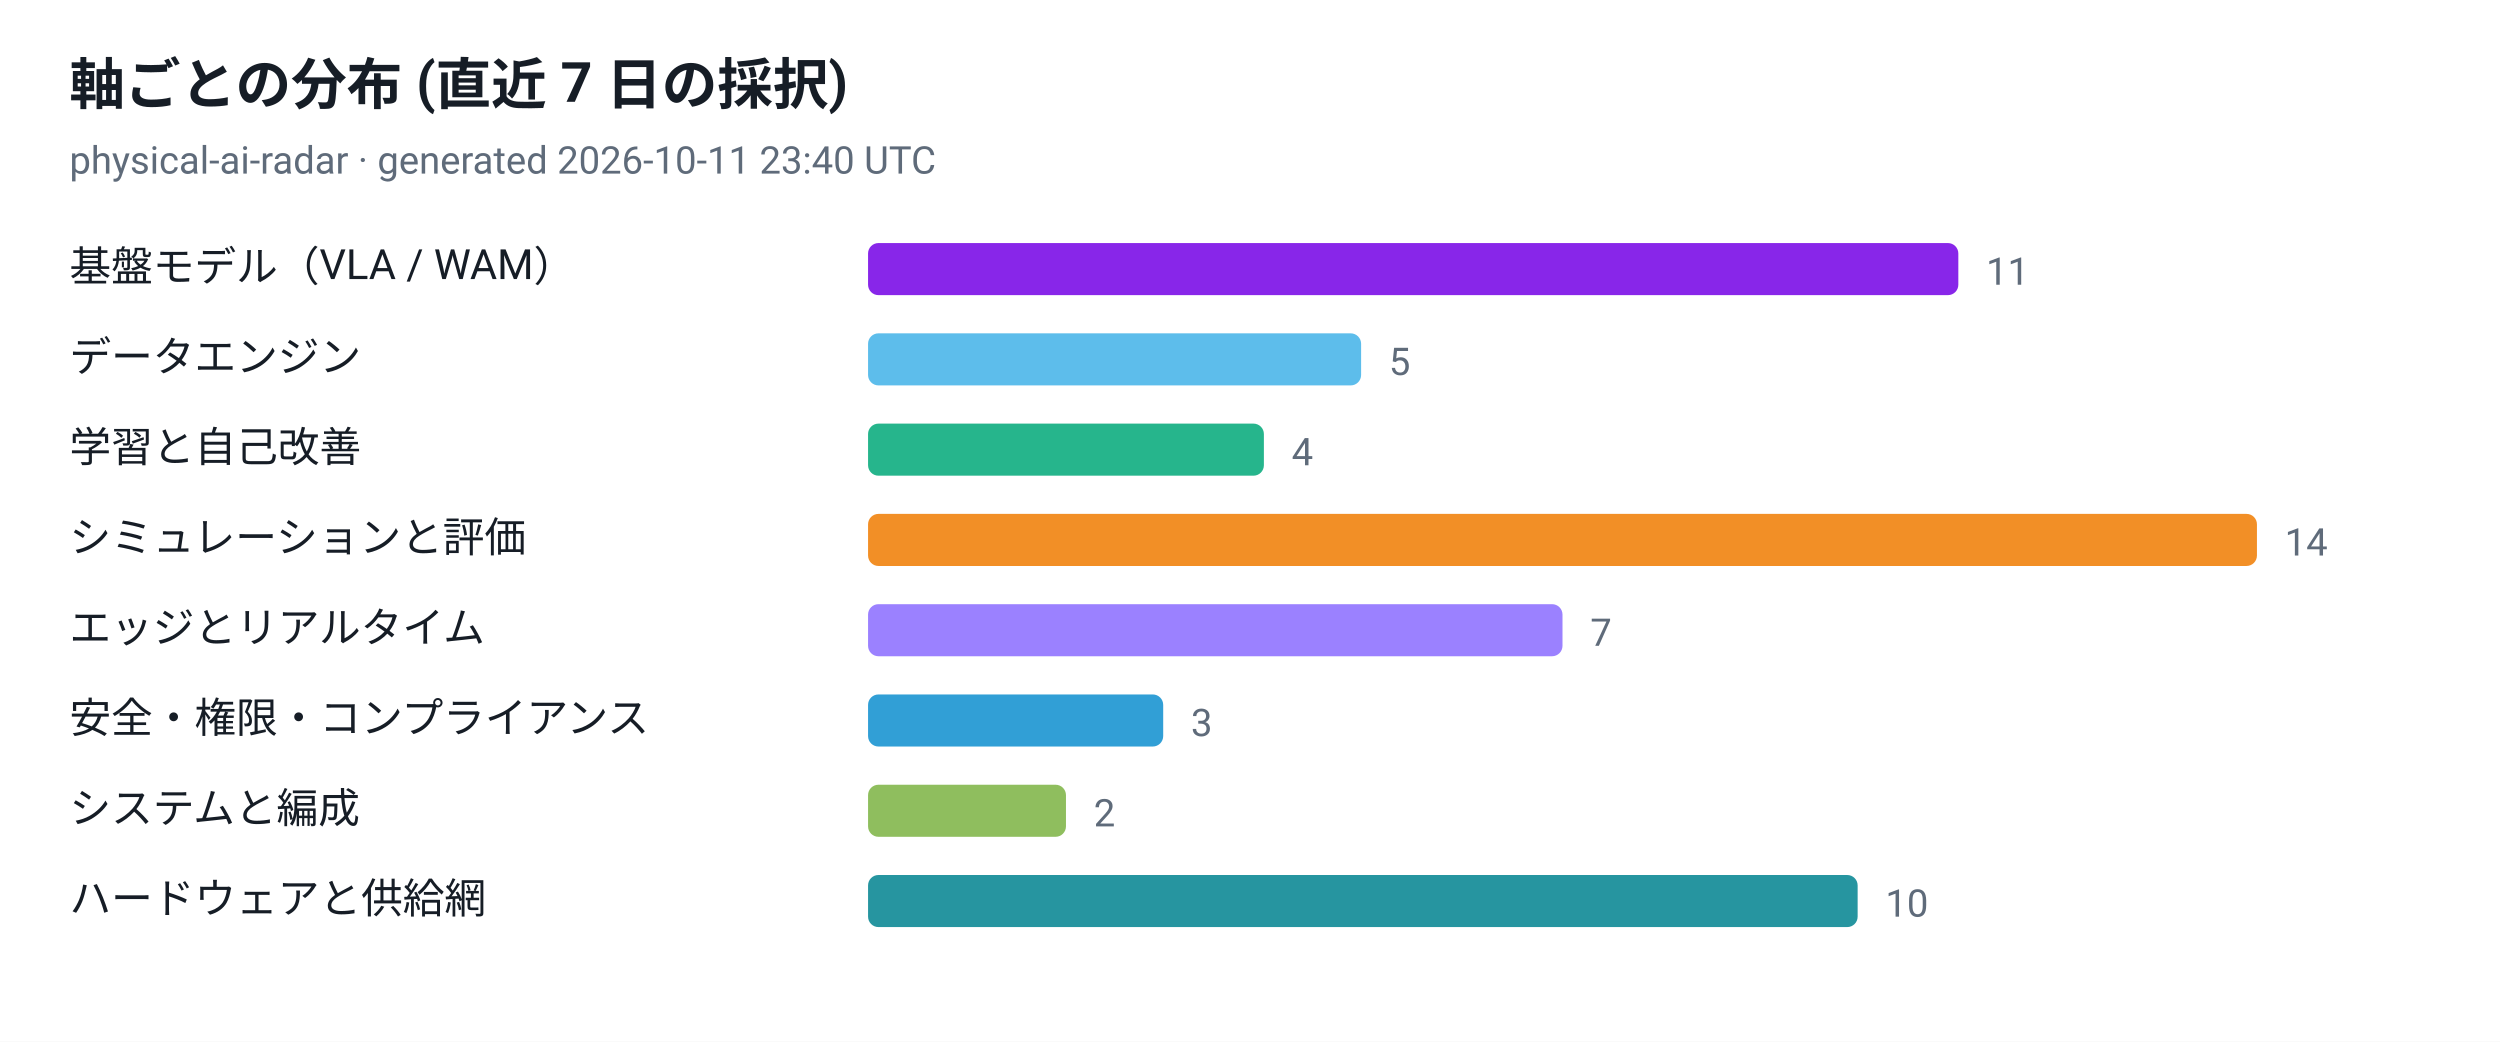
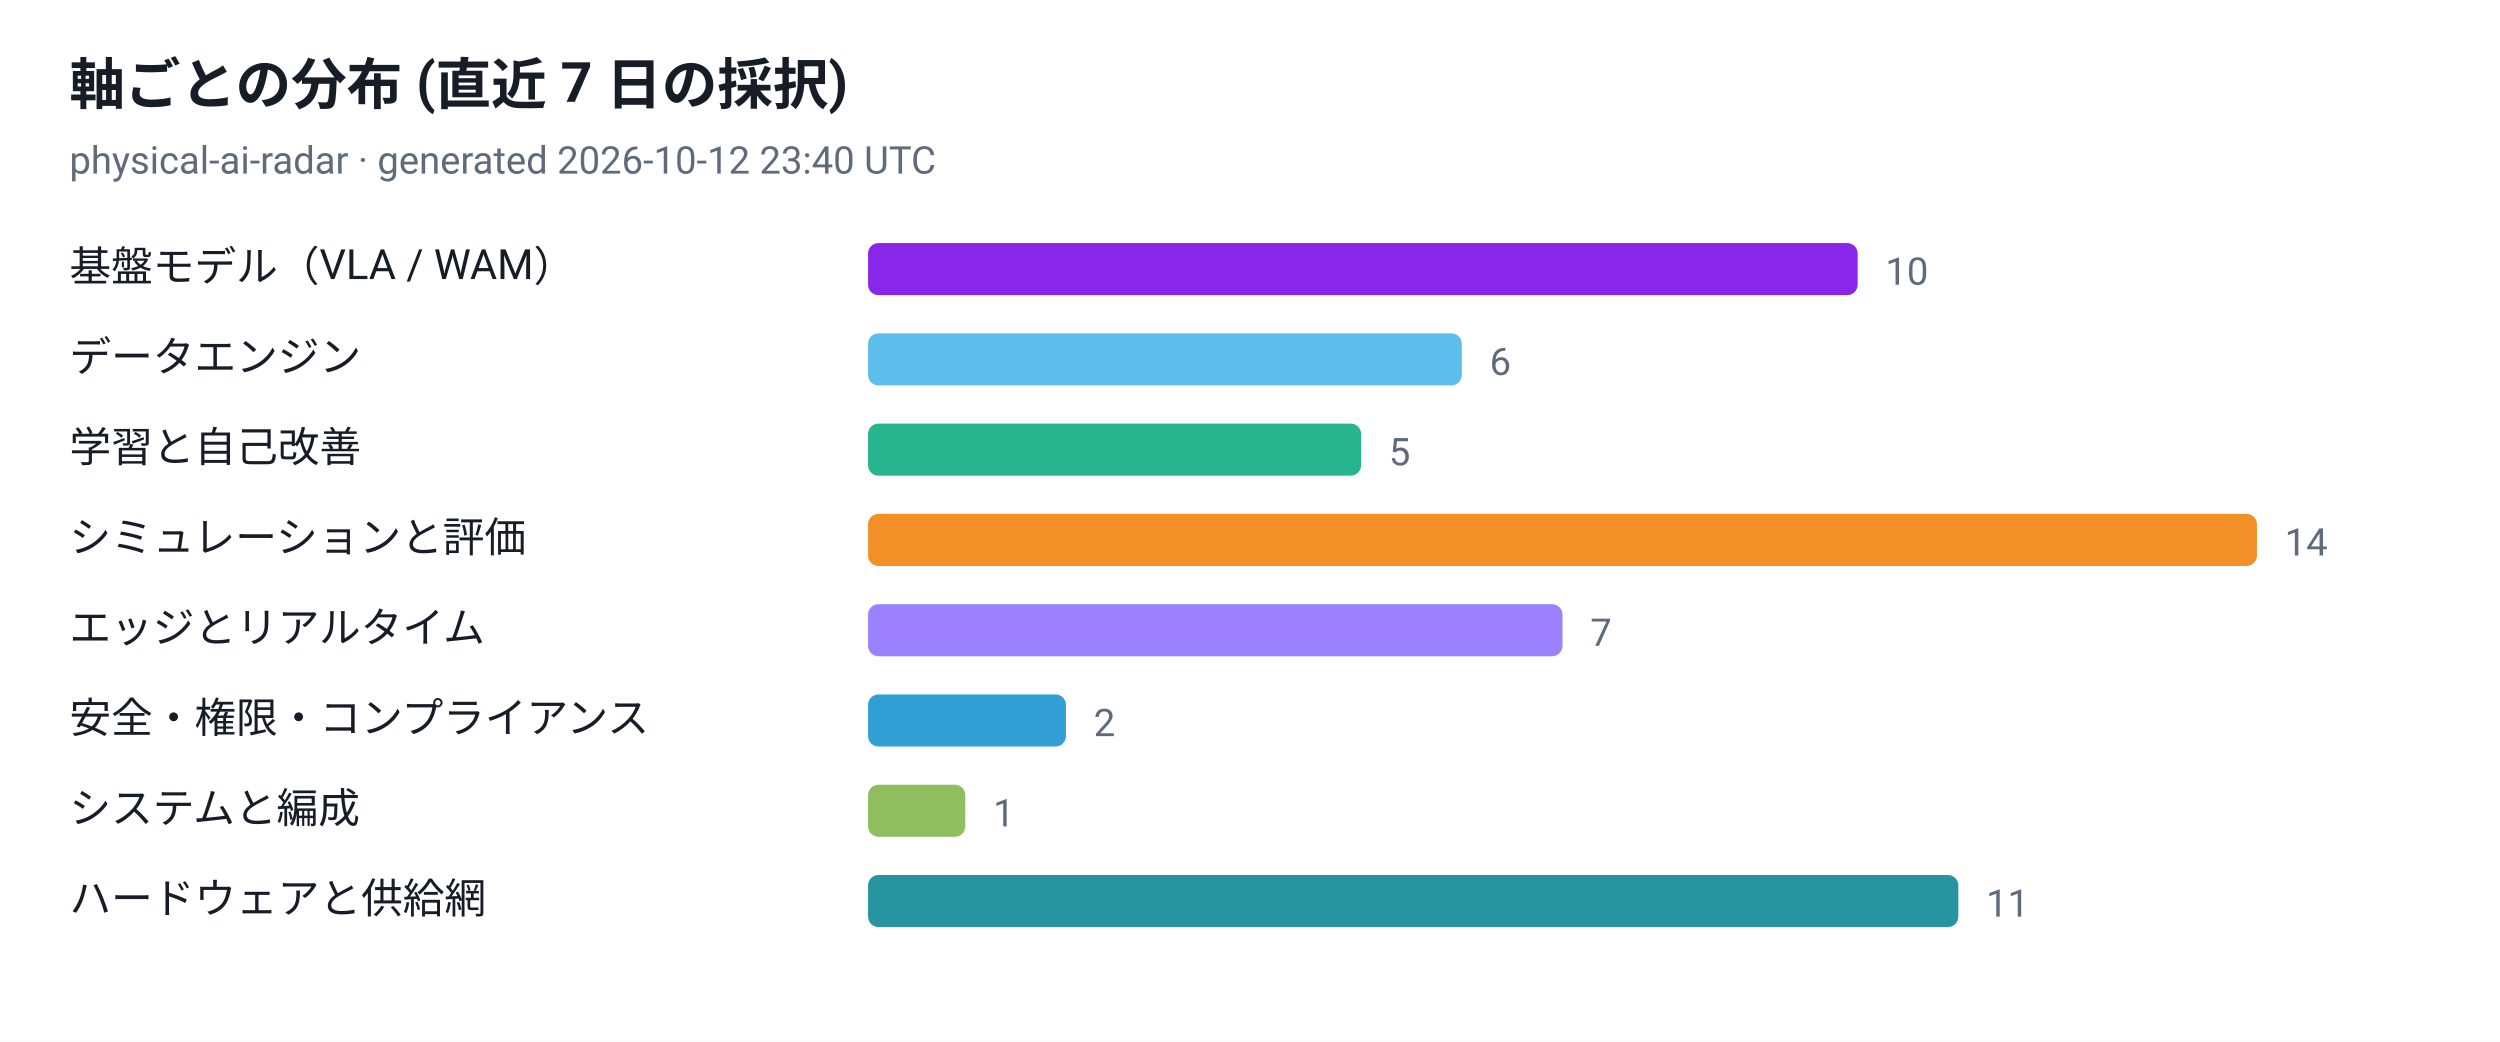
<svg xmlns="http://www.w3.org/2000/svg" viewBox="0 0 720 300" width="720" height="300" role="img" aria-label="軸ごとの分布 (直近 7 日の採択)">
  <style>
  .plate { fill: #ffffff }
  .ink { fill: #161d26 }
  .muted { fill: #5f6b7a }
  .grid { stroke: #e3e9ef }
  @media (prefers-color-scheme: dark) {
    .plate { fill: #0d1117 }
    .ink { fill: #e6edf3 }
    .muted { fill: #8b949e }
    .grid { stroke: #30363d }
  }
</style>
  <rect class="plate" width="720" height="300" />
  <text x="20" y="30" font-family="ui-sans-serif, -apple-system, 'Segoe UI', Roboto, Helvetica, Arial, sans-serif" font-size="16" font-weight="700" class="ink">軸ごとの分布 (直近 7 日の採択)</text>
-   <text x="20" y="50" font-family="ui-sans-serif, -apple-system, 'Segoe UI', Roboto, Helvetica, Arial, sans-serif" font-size="11" class="muted">physical-ai-radar · generated 2026-10-11 23:40 UTC</text>
+   <text x="20" y="50" font-family="ui-sans-serif, -apple-system, 'Segoe UI', Roboto, Helvetica, Arial, sans-serif" font-size="11" class="muted">physical-ai-radar · generated 2026-10-12 23:40 UTC</text>
  <text x="20" y="81" font-family="ui-sans-serif, -apple-system, 'Segoe UI', Roboto, Helvetica, Arial, sans-serif" font-size="12" class="ink">基盤モデル（VLA / WAM）</text>
-   <rect x="250" y="70" width="314" height="15" rx="3" fill="#7300e5" fill-opacity="0.85" />
-   <text x="572" y="82" font-family="ui-sans-serif, -apple-system, 'Segoe UI', Roboto, Helvetica, Arial, sans-serif" font-size="11" class="muted">11</text>
+   <rect x="250" y="70" width="285" height="15" rx="3" fill="#7300e5" fill-opacity="0.85" />
+   <text x="543" y="82" font-family="ui-sans-serif, -apple-system, 'Segoe UI', Roboto, Helvetica, Arial, sans-serif" font-size="11" class="muted">10</text>
  <text x="20" y="107" font-family="ui-sans-serif, -apple-system, 'Segoe UI', Roboto, Helvetica, Arial, sans-serif" font-size="12" class="ink">データエンジン</text>
-   <rect x="250" y="96" width="142" height="15" rx="3" fill="#41b1e8" fill-opacity="0.85" />
-   <text x="400" y="108" font-family="ui-sans-serif, -apple-system, 'Segoe UI', Roboto, Helvetica, Arial, sans-serif" font-size="11" class="muted">5</text>
+   <rect x="250" y="96" width="171" height="15" rx="3" fill="#41b1e8" fill-opacity="0.85" />
+   <text x="429" y="108" font-family="ui-sans-serif, -apple-system, 'Segoe UI', Roboto, Helvetica, Arial, sans-serif" font-size="11" class="muted">6</text>
  <text x="20" y="133" font-family="ui-sans-serif, -apple-system, 'Segoe UI', Roboto, Helvetica, Arial, sans-serif" font-size="12" class="ink">学習と自己改善</text>
-   <rect x="250" y="122" width="114" height="15" rx="3" fill="#00a878" fill-opacity="0.85" />
-   <text x="372" y="134" font-family="ui-sans-serif, -apple-system, 'Segoe UI', Roboto, Helvetica, Arial, sans-serif" font-size="11" class="muted">4</text>
+   <rect x="250" y="122" width="142" height="15" rx="3" fill="#00a878" fill-opacity="0.85" />
+   <text x="400" y="134" font-family="ui-sans-serif, -apple-system, 'Segoe UI', Roboto, Helvetica, Arial, sans-serif" font-size="11" class="muted">5</text>
  <text x="20" y="159" font-family="ui-sans-serif, -apple-system, 'Segoe UI', Roboto, Helvetica, Arial, sans-serif" font-size="12" class="ink">シミュレーションと評価</text>
  <rect x="250" y="148" width="400" height="15" rx="3" fill="#f07c00" fill-opacity="0.85" />
  <text x="658" y="160" font-family="ui-sans-serif, -apple-system, 'Segoe UI', Roboto, Helvetica, Arial, sans-serif" font-size="11" class="muted">14</text>
  <text x="20" y="185" font-family="ui-sans-serif, -apple-system, 'Segoe UI', Roboto, Helvetica, Arial, sans-serif" font-size="12" class="ink">エッジとリアルタイム</text>
  <rect x="250" y="174" width="200" height="15" rx="3" fill="#8a6bff" fill-opacity="0.85" />
  <text x="458" y="186" font-family="ui-sans-serif, -apple-system, 'Segoe UI', Roboto, Helvetica, Arial, sans-serif" font-size="11" class="muted">7</text>
  <text x="20" y="211" font-family="ui-sans-serif, -apple-system, 'Segoe UI', Roboto, Helvetica, Arial, sans-serif" font-size="12" class="ink">安全・権限・コンプライアンス</text>
-   <rect x="250" y="200" width="85" height="15" rx="3" fill="#0d8ecf" fill-opacity="0.85" />
-   <text x="343" y="212" font-family="ui-sans-serif, -apple-system, 'Segoe UI', Roboto, Helvetica, Arial, sans-serif" font-size="11" class="muted">3</text>
+   <rect x="250" y="200" width="57" height="15" rx="3" fill="#0d8ecf" fill-opacity="0.85" />
+   <text x="315" y="212" font-family="ui-sans-serif, -apple-system, 'Segoe UI', Roboto, Helvetica, Arial, sans-serif" font-size="11" class="muted">2</text>
  <text x="20" y="237" font-family="ui-sans-serif, -apple-system, 'Segoe UI', Roboto, Helvetica, Arial, sans-serif" font-size="12" class="ink">システムと編成</text>
-   <rect x="250" y="226" width="57" height="15" rx="3" fill="#7cb342" fill-opacity="0.85" />
-   <text x="315" y="238" font-family="ui-sans-serif, -apple-system, 'Segoe UI', Roboto, Helvetica, Arial, sans-serif" font-size="11" class="muted">2</text>
+   <rect x="250" y="226" width="28" height="15" rx="3" fill="#7cb342" fill-opacity="0.85" />
+   <text x="286" y="238" font-family="ui-sans-serif, -apple-system, 'Segoe UI', Roboto, Helvetica, Arial, sans-serif" font-size="11" class="muted">1</text>
  <text x="20" y="263" font-family="ui-sans-serif, -apple-system, 'Segoe UI', Roboto, Helvetica, Arial, sans-serif" font-size="12" class="ink">ハードウェアと供給網</text>
-   <rect x="250" y="252" width="285" height="15" rx="3" fill="#00838f" fill-opacity="0.85" />
-   <text x="543" y="264" font-family="ui-sans-serif, -apple-system, 'Segoe UI', Roboto, Helvetica, Arial, sans-serif" font-size="11" class="muted">10</text>
+   <rect x="250" y="252" width="314" height="15" rx="3" fill="#00838f" fill-opacity="0.85" />
+   <text x="572" y="264" font-family="ui-sans-serif, -apple-system, 'Segoe UI', Roboto, Helvetica, Arial, sans-serif" font-size="11" class="muted">11</text>
</svg>
